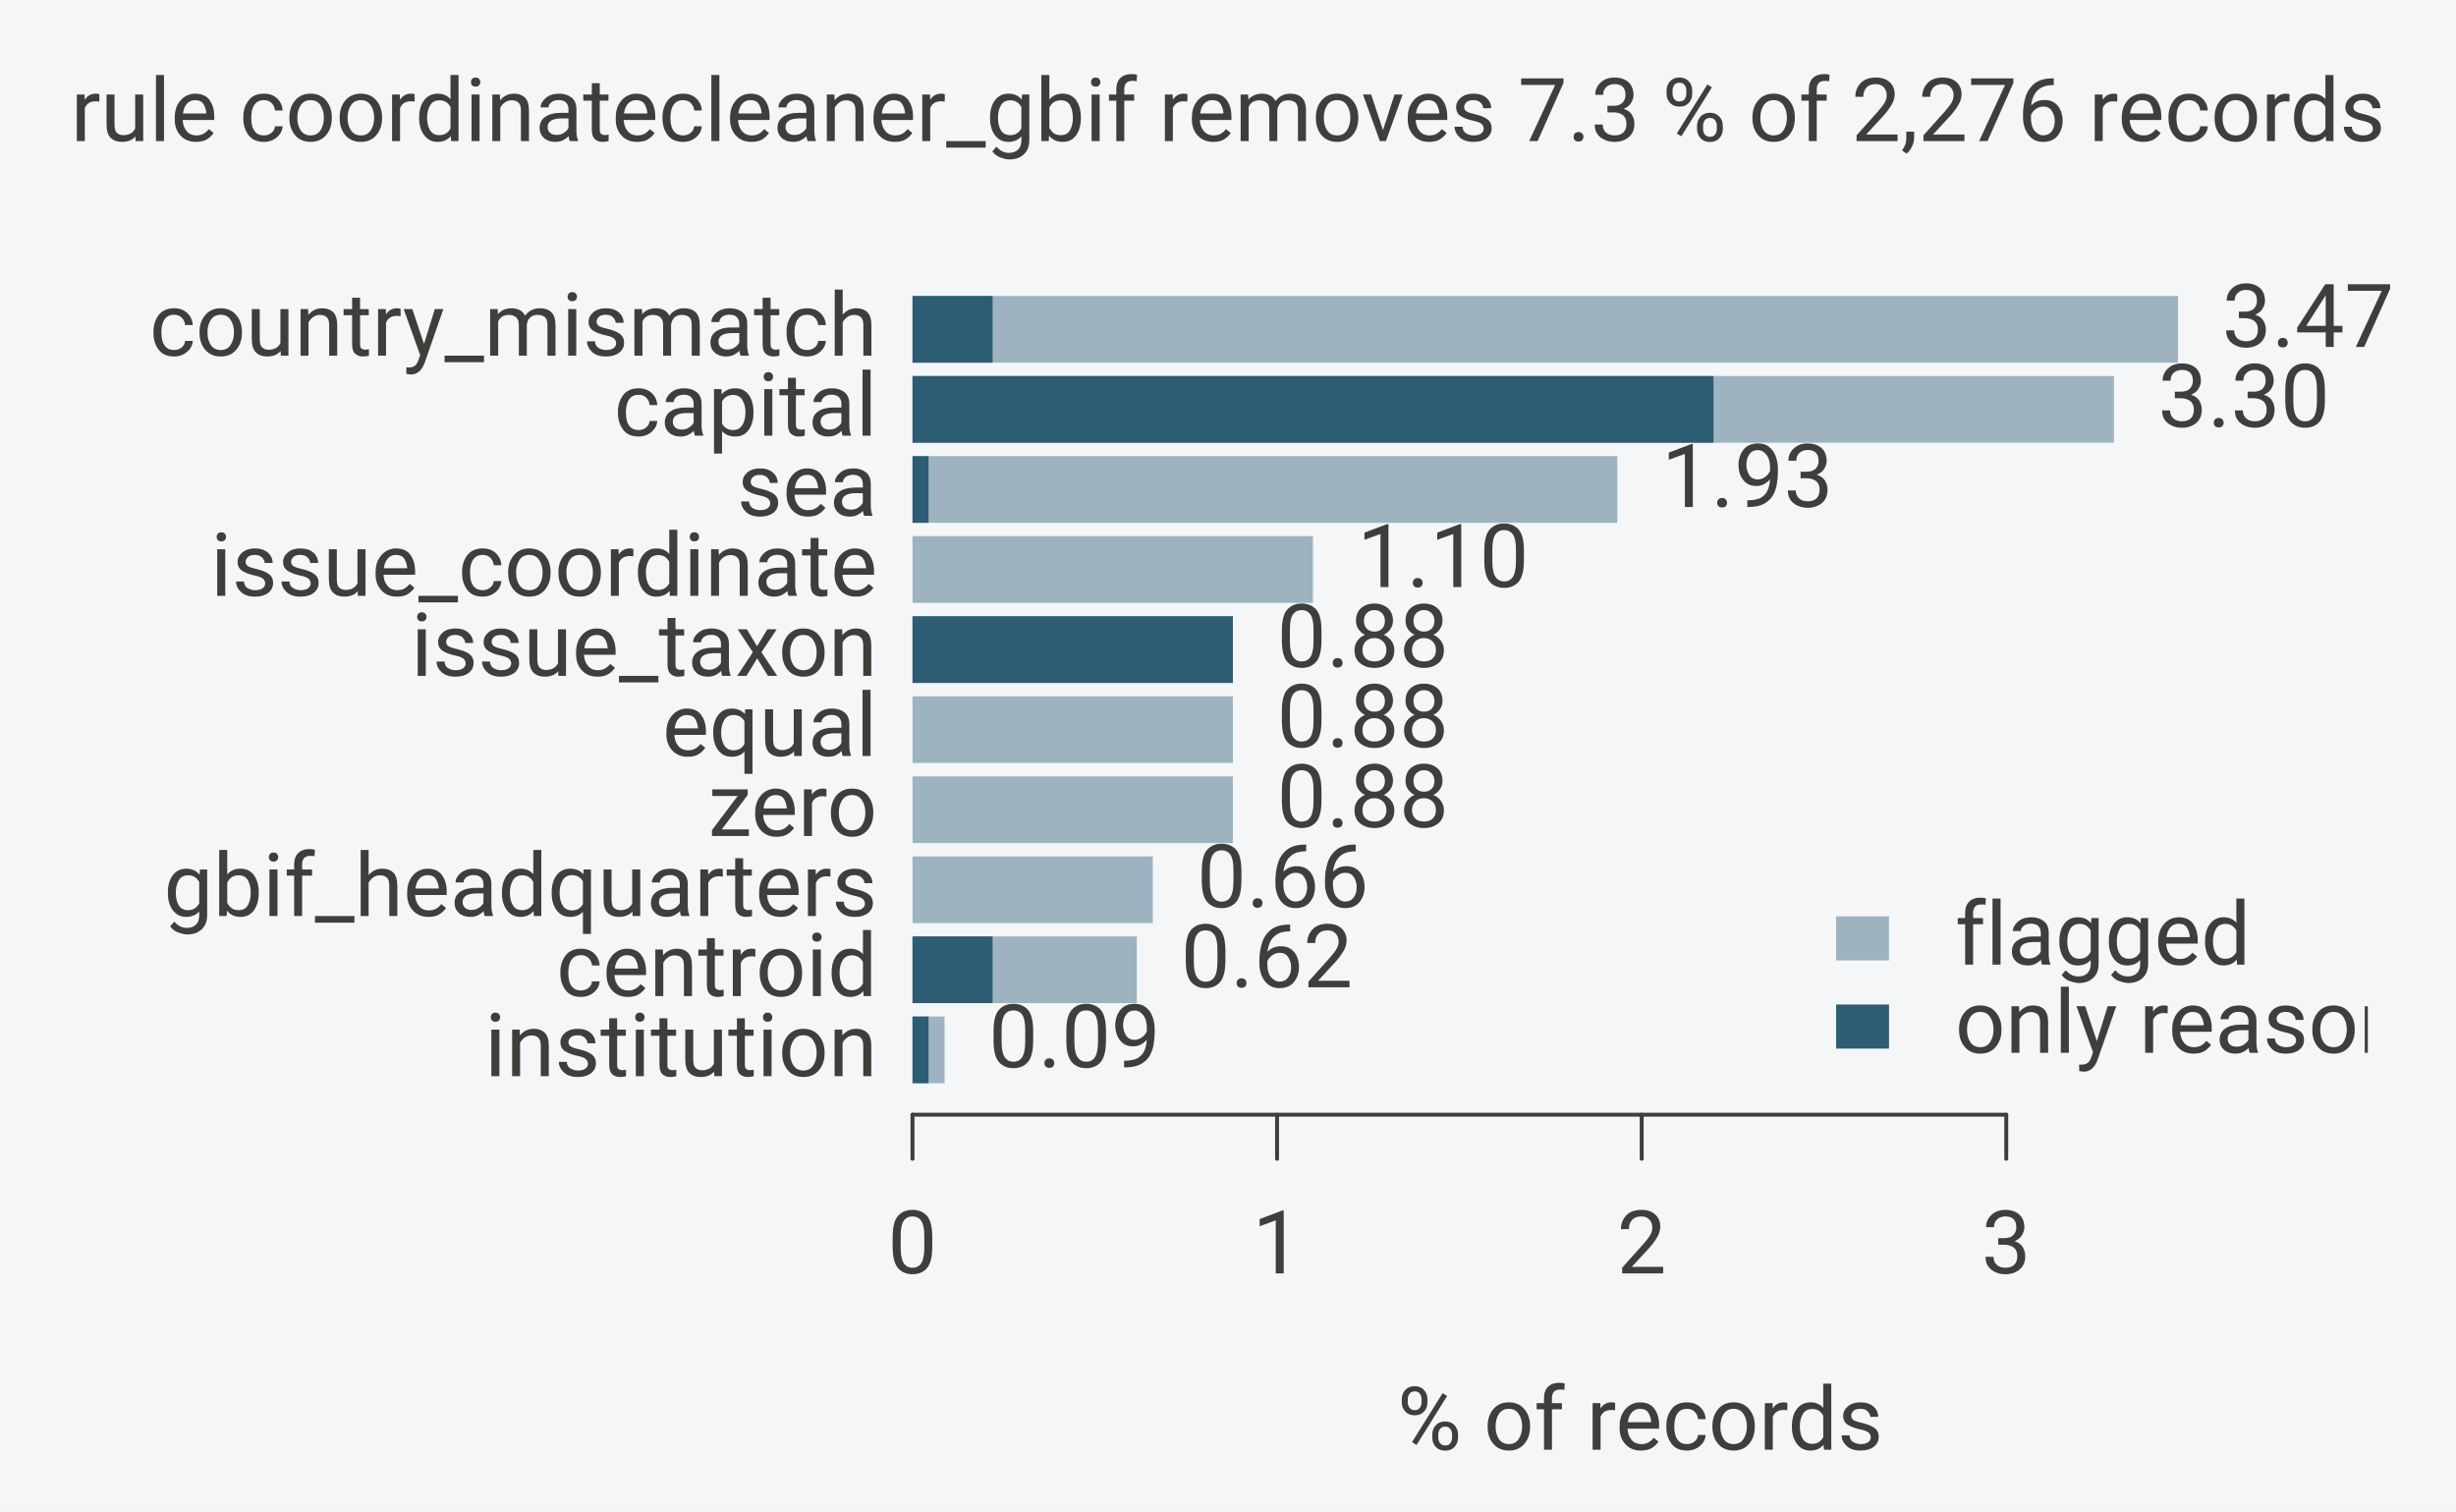
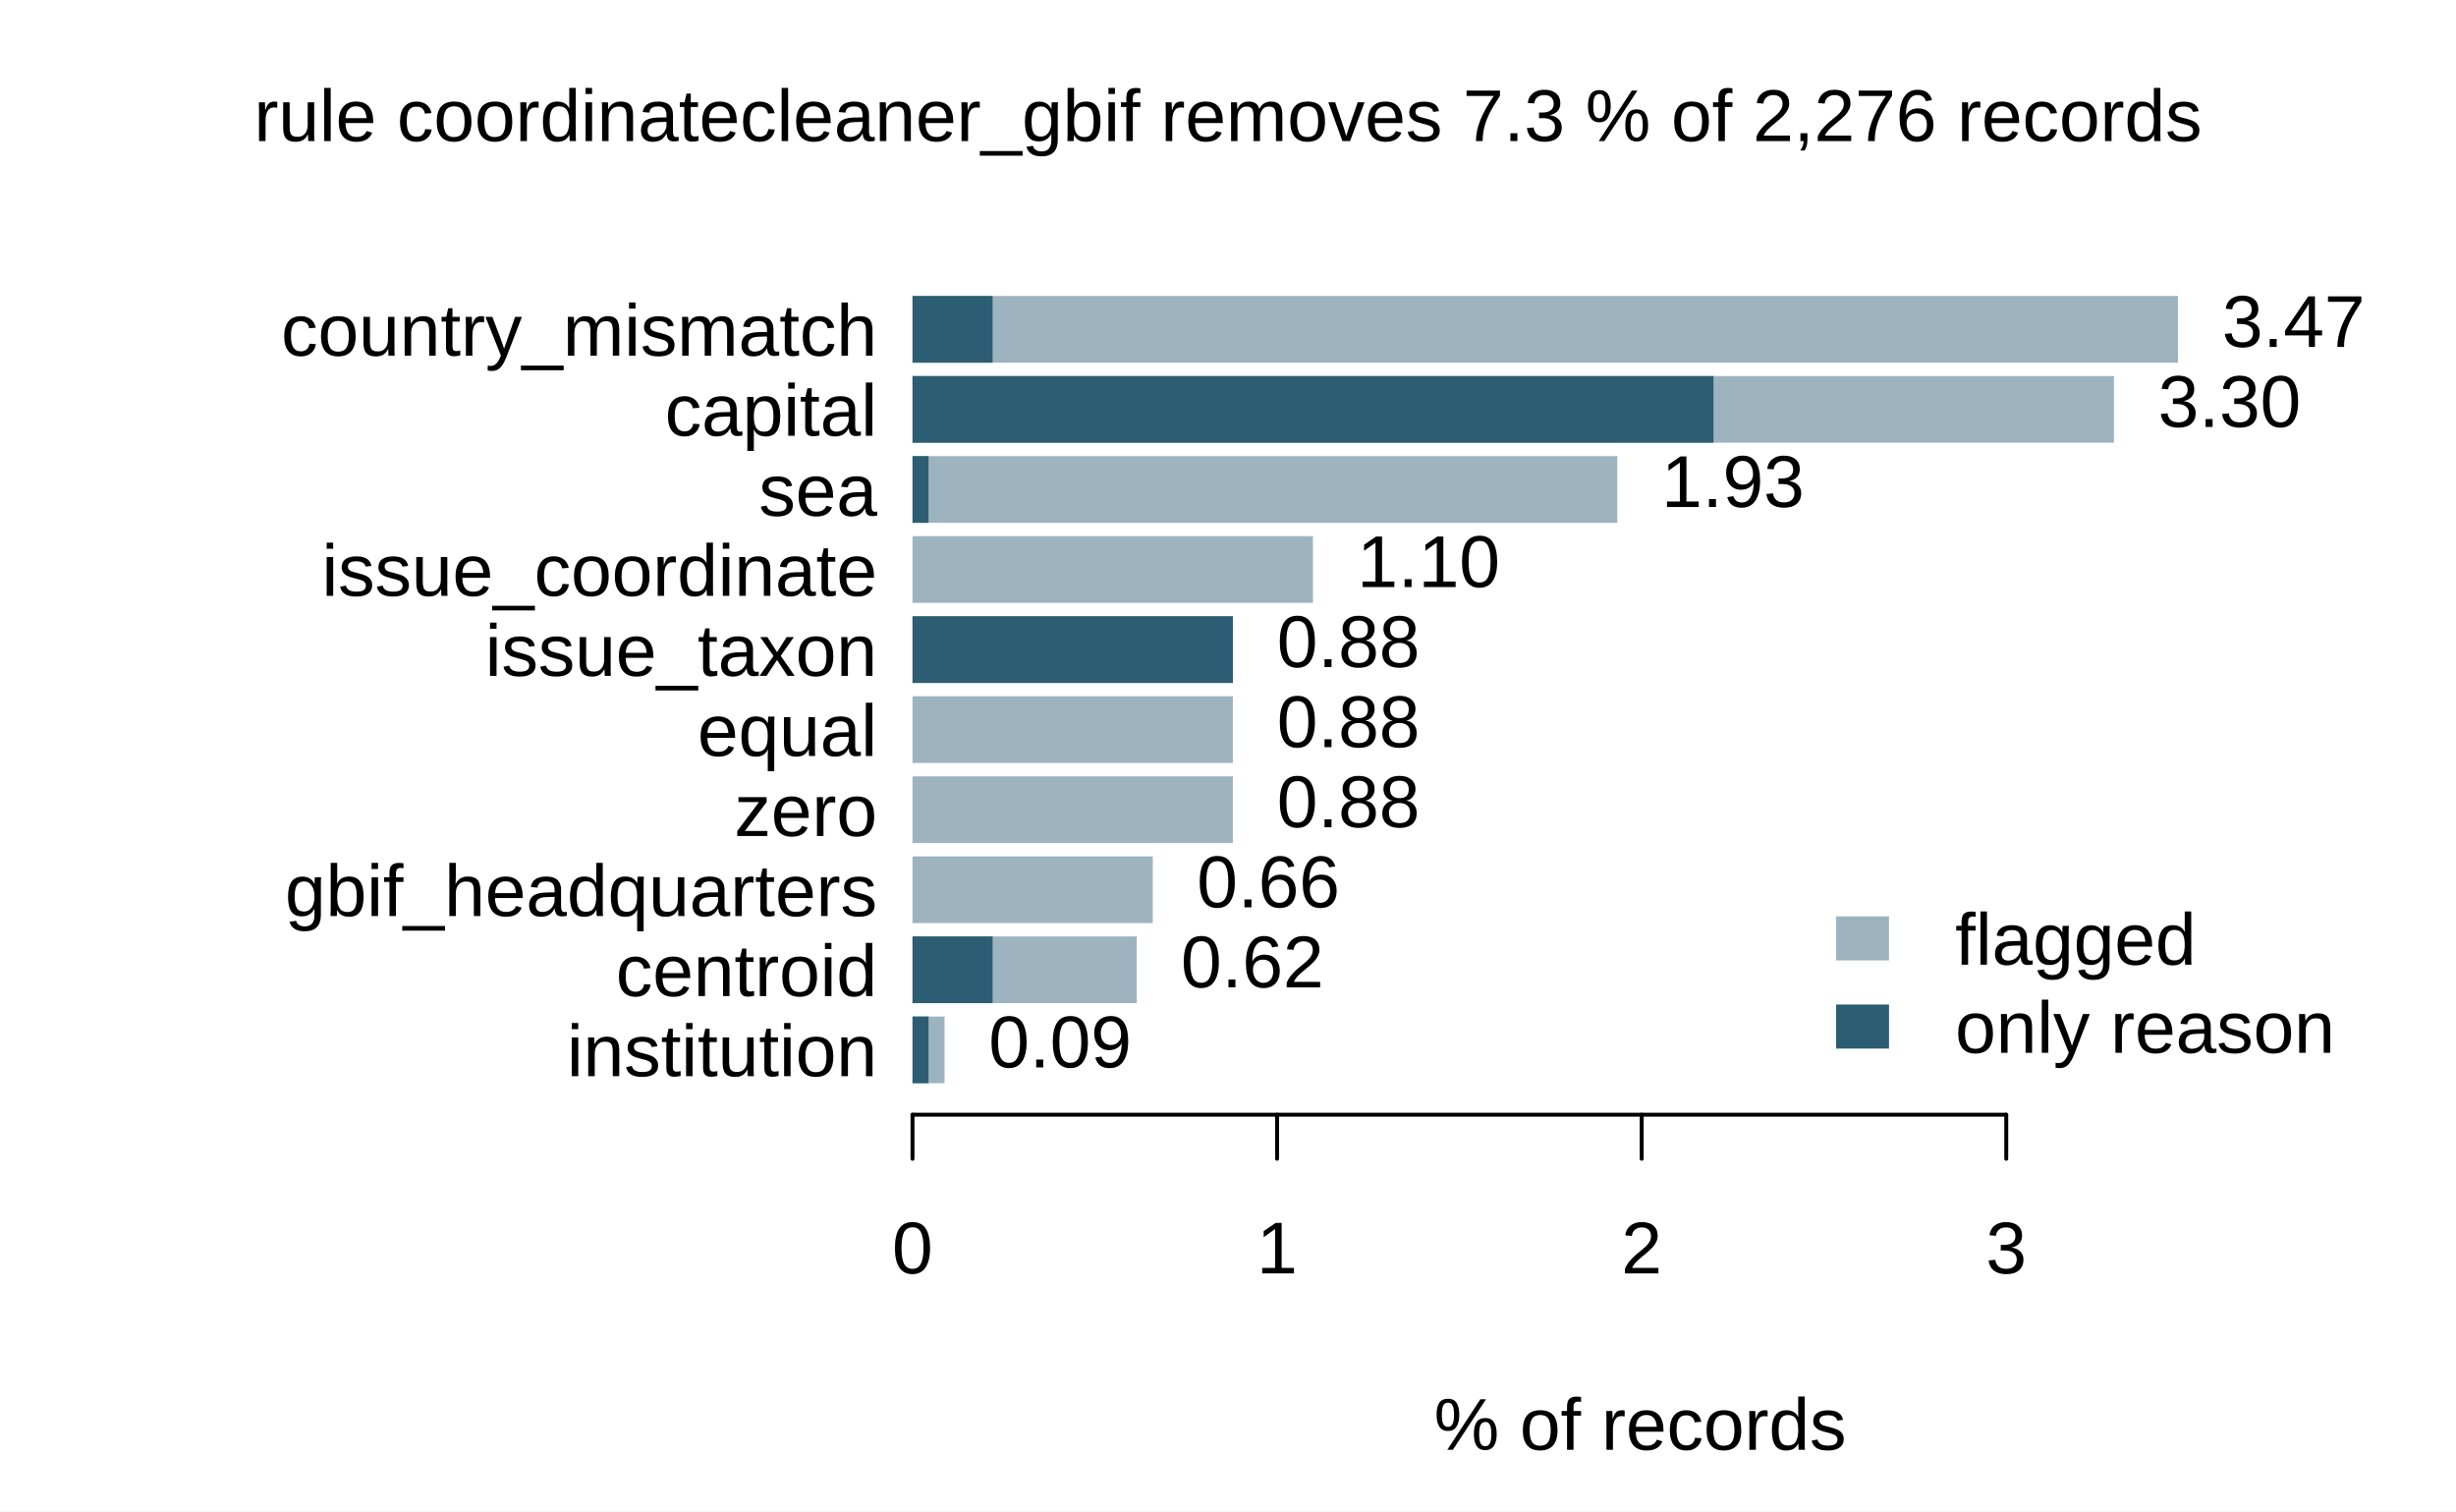
<svg xmlns="http://www.w3.org/2000/svg" width="468.00pt" height="288.00pt" viewBox="0 0 468.00 288.00">
  <g class="svglite">
    <defs>
      <style type="text/css">
-     /* theme-aware-processed */
-     .svglite line, .svglite polyline, .svglite polygon, .svglite path, .svglite circle {
+     .svglite line, .svglite polyline, .svglite polygon, .svglite path, .svglite rect, .svglite circle {
      fill: none;
-       stroke: #3E3F3A;
-       stroke-linecap: round;
-       stroke-linejoin: round;
-       stroke-miterlimit: 10.00;
-     }
-     .svglite &gt; g &gt; rect {
-       fill: none;
-       stroke: #3E3F3A;
+       stroke: #000000;
      stroke-linecap: round;
      stroke-linejoin: round;
      stroke-miterlimit: 10.00;
    }
    .svglite text {
      white-space: pre;
-       fill: #3E3F3A;
    }
    .svglite g.glyphgroup path {
      fill: inherit;
      stroke: none;
    }
  </style>
    </defs>
-     <rect class="svg-bg" width="100%" height="100%" style="stroke: none; fill: #F5F6F8;" />
+     <rect width="100%" height="100%" style="stroke: none; fill: #FFFFFF;" />
    <defs>
      <clipPath id="cpMC4wMHw0NjguMDB8MC4wMHwyODguMDA=">
        <rect x="0.00" y="0.00" width="468.00" height="288.00" />
      </clipPath>
    </defs>
    <g clip-path="url(#cpMC4wMHw0NjguMDB8MC4wMHwyODguMDA=)">
      <rect x="173.88" y="193.69" width="6.11" height="12.71" style="stroke-width: 0.75; stroke: none; fill: #9DB4C0;" />
      <rect x="173.88" y="178.43" width="42.74" height="12.71" style="stroke-width: 0.75; stroke: none; fill: #9DB4C0;" />
      <rect x="173.88" y="163.18" width="45.79" height="12.71" style="stroke-width: 0.75; stroke: none; fill: #9DB4C0;" />
      <rect x="173.88" y="147.93" width="61.05" height="12.71" style="stroke-width: 0.75; stroke: none; fill: #9DB4C0;" />
      <rect x="173.88" y="132.67" width="61.05" height="12.71" style="stroke-width: 0.75; stroke: none; fill: #9DB4C0;" />
      <rect x="173.88" y="117.42" width="61.05" height="12.71" style="stroke-width: 0.75; stroke: none; fill: #9DB4C0;" />
      <rect x="173.88" y="102.16" width="76.31" height="12.71" style="stroke-width: 0.75; stroke: none; fill: #9DB4C0;" />
      <rect x="173.88" y="86.91" width="134.31" height="12.71" style="stroke-width: 0.75; stroke: none; fill: #9DB4C0;" />
      <rect x="173.88" y="71.65" width="228.94" height="12.71" style="stroke-width: 0.75; stroke: none; fill: #9DB4C0;" />
      <rect x="173.88" y="56.40" width="241.15" height="12.71" style="stroke-width: 0.75; stroke: none; fill: #9DB4C0;" />
-       <text x="312.54" y="276.24" text-anchor="middle" style="font-size: 1.4em; font-family: &quot;Roboto&quot;, -apple-system, BlinkMacSystemFont, &quot;Segoe UI&quot;, system-ui, sans-serif;">% of records</text>
+       <text x="312.54" y="276.24" text-anchor="middle" style="font-size: 14.00px; font-family: &quot;Arial&quot;;" textLength="78.56px" lengthAdjust="spacingAndGlyphs">% of records</text>
      <line x1="173.88" y1="212.40" x2="382.30" y2="212.40" style="stroke-width: 0.75;" />
      <line x1="173.88" y1="212.40" x2="173.88" y2="220.80" style="stroke-width: 0.75;" />
      <line x1="243.35" y1="212.40" x2="243.35" y2="220.80" style="stroke-width: 0.75;" />
      <line x1="312.83" y1="212.40" x2="312.83" y2="220.80" style="stroke-width: 0.75;" />
      <line x1="382.30" y1="212.40" x2="382.30" y2="220.80" style="stroke-width: 0.75;" />
-       <text x="173.88" y="242.64" text-anchor="middle" style="font-size: 1.4em; font-family: &quot;Roboto&quot;, -apple-system, BlinkMacSystemFont, &quot;Segoe UI&quot;, system-ui, sans-serif;">0</text>
-       <text x="243.35" y="242.64" text-anchor="middle" style="font-size: 1.4em; font-family: &quot;Roboto&quot;, -apple-system, BlinkMacSystemFont, &quot;Segoe UI&quot;, system-ui, sans-serif;">1</text>
-       <text x="312.83" y="242.64" text-anchor="middle" style="font-size: 1.4em; font-family: &quot;Roboto&quot;, -apple-system, BlinkMacSystemFont, &quot;Segoe UI&quot;, system-ui, sans-serif;">2</text>
-       <text x="382.30" y="242.64" text-anchor="middle" style="font-size: 1.4em; font-family: &quot;Roboto&quot;, -apple-system, BlinkMacSystemFont, &quot;Segoe UI&quot;, system-ui, sans-serif;">3</text>
+       <text x="173.88" y="242.64" text-anchor="middle" style="font-size: 14.00px; font-family: &quot;Arial&quot;;" textLength="7.78px" lengthAdjust="spacingAndGlyphs">0</text>
+       <text x="243.35" y="242.64" text-anchor="middle" style="font-size: 14.00px; font-family: &quot;Arial&quot;;" textLength="7.78px" lengthAdjust="spacingAndGlyphs">1</text>
+       <text x="312.83" y="242.64" text-anchor="middle" style="font-size: 14.00px; font-family: &quot;Arial&quot;;" textLength="7.78px" lengthAdjust="spacingAndGlyphs">2</text>
+       <text x="382.30" y="242.64" text-anchor="middle" style="font-size: 14.00px; font-family: &quot;Arial&quot;;" textLength="7.78px" lengthAdjust="spacingAndGlyphs">3</text>
      <rect x="173.88" y="193.69" width="3.05" height="12.71" style="stroke-width: 0.75; stroke: none; fill: #2C5D73;" />
      <rect x="173.88" y="178.43" width="15.26" height="12.71" style="stroke-width: 0.75; stroke: none; fill: #2C5D73;" />
      <rect x="173.88" y="163.18" width="0.00" height="12.71" style="stroke-width: 0.75; stroke: none; fill: #2C5D73;" />
      <rect x="173.88" y="147.93" width="0.00" height="12.71" style="stroke-width: 0.75; stroke: none; fill: #2C5D73;" />
      <rect x="173.88" y="132.67" width="0.00" height="12.71" style="stroke-width: 0.75; stroke: none; fill: #2C5D73;" />
      <rect x="173.88" y="117.42" width="61.05" height="12.71" style="stroke-width: 0.75; stroke: none; fill: #2C5D73;" />
      <rect x="173.88" y="102.16" width="0.00" height="12.71" style="stroke-width: 0.75; stroke: none; fill: #2C5D73;" />
      <rect x="173.88" y="86.91" width="3.05" height="12.71" style="stroke-width: 0.75; stroke: none; fill: #2C5D73;" />
      <rect x="173.88" y="71.65" width="152.63" height="12.71" style="stroke-width: 0.75; stroke: none; fill: #2C5D73;" />
      <rect x="173.88" y="56.40" width="15.26" height="12.71" style="stroke-width: 0.75; stroke: none; fill: #2C5D73;" />
-       <text x="167.16" y="205.06" text-anchor="end" style="font-size: 1.4em; font-family: &quot;Roboto&quot;, -apple-system, BlinkMacSystemFont, &quot;Segoe UI&quot;, system-ui, sans-serif;">institution</text>
-       <text x="167.16" y="189.80" text-anchor="end" style="font-size: 1.4em; font-family: &quot;Roboto&quot;, -apple-system, BlinkMacSystemFont, &quot;Segoe UI&quot;, system-ui, sans-serif;">centroid</text>
-       <text x="167.16" y="174.55" text-anchor="end" style="font-size: 1.4em; font-family: &quot;Roboto&quot;, -apple-system, BlinkMacSystemFont, &quot;Segoe UI&quot;, system-ui, sans-serif;">gbif_headquarters</text>
-       <text x="167.16" y="159.29" text-anchor="end" style="font-size: 1.4em; font-family: &quot;Roboto&quot;, -apple-system, BlinkMacSystemFont, &quot;Segoe UI&quot;, system-ui, sans-serif;">zero</text>
-       <text x="167.16" y="144.04" text-anchor="end" style="font-size: 1.4em; font-family: &quot;Roboto&quot;, -apple-system, BlinkMacSystemFont, &quot;Segoe UI&quot;, system-ui, sans-serif;">equal</text>
-       <text x="167.16" y="128.78" text-anchor="end" style="font-size: 1.4em; font-family: &quot;Roboto&quot;, -apple-system, BlinkMacSystemFont, &quot;Segoe UI&quot;, system-ui, sans-serif;">issue_taxon</text>
-       <text x="167.16" y="113.53" text-anchor="end" style="font-size: 1.4em; font-family: &quot;Roboto&quot;, -apple-system, BlinkMacSystemFont, &quot;Segoe UI&quot;, system-ui, sans-serif;">issue_coordinate</text>
-       <text x="167.16" y="98.28" text-anchor="end" style="font-size: 1.4em; font-family: &quot;Roboto&quot;, -apple-system, BlinkMacSystemFont, &quot;Segoe UI&quot;, system-ui, sans-serif;">sea</text>
-       <text x="167.16" y="83.02" text-anchor="end" style="font-size: 1.4em; font-family: &quot;Roboto&quot;, -apple-system, BlinkMacSystemFont, &quot;Segoe UI&quot;, system-ui, sans-serif;">capital</text>
-       <text x="167.16" y="67.77" text-anchor="end" style="font-size: 1.4em; font-family: &quot;Roboto&quot;, -apple-system, BlinkMacSystemFont, &quot;Segoe UI&quot;, system-ui, sans-serif;">country_mismatch</text>
-       <text x="188.39" y="203.38" style="font-size: 1.4em; font-family: &quot;Roboto&quot;, -apple-system, BlinkMacSystemFont, &quot;Segoe UI&quot;, system-ui, sans-serif;">0.09</text>
-       <text x="225.02" y="188.13" style="font-size: 1.4em; font-family: &quot;Roboto&quot;, -apple-system, BlinkMacSystemFont, &quot;Segoe UI&quot;, system-ui, sans-serif;">0.62</text>
-       <text x="228.07" y="172.88" style="font-size: 1.4em; font-family: &quot;Roboto&quot;, -apple-system, BlinkMacSystemFont, &quot;Segoe UI&quot;, system-ui, sans-serif;">0.66</text>
-       <text x="243.33" y="157.62" style="font-size: 1.4em; font-family: &quot;Roboto&quot;, -apple-system, BlinkMacSystemFont, &quot;Segoe UI&quot;, system-ui, sans-serif;">0.88</text>
-       <text x="243.33" y="142.37" style="font-size: 1.4em; font-family: &quot;Roboto&quot;, -apple-system, BlinkMacSystemFont, &quot;Segoe UI&quot;, system-ui, sans-serif;">0.88</text>
-       <text x="243.33" y="127.11" style="font-size: 1.4em; font-family: &quot;Roboto&quot;, -apple-system, BlinkMacSystemFont, &quot;Segoe UI&quot;, system-ui, sans-serif;">0.88</text>
-       <text x="258.59" y="111.86" style="font-size: 1.4em; font-family: &quot;Roboto&quot;, -apple-system, BlinkMacSystemFont, &quot;Segoe UI&quot;, system-ui, sans-serif;">1.10</text>
-       <text x="316.59" y="96.60" style="font-size: 1.4em; font-family: &quot;Roboto&quot;, -apple-system, BlinkMacSystemFont, &quot;Segoe UI&quot;, system-ui, sans-serif;">1.93</text>
-       <text x="411.22" y="81.35" style="font-size: 1.4em; font-family: &quot;Roboto&quot;, -apple-system, BlinkMacSystemFont, &quot;Segoe UI&quot;, system-ui, sans-serif;">3.30</text>
-       <text x="423.43" y="66.10" style="font-size: 1.4em; font-family: &quot;Roboto&quot;, -apple-system, BlinkMacSystemFont, &quot;Segoe UI&quot;, system-ui, sans-serif;">3.47</text>
-       <text x="234.00" y="26.88" text-anchor="middle" style="font-size: 1.4em; font-family: &quot;Roboto&quot;, -apple-system, BlinkMacSystemFont, &quot;Segoe UI&quot;, system-ui, sans-serif;">rule coordinatecleaner_gbif removes 7.3 % of 2,276 records</text>
+       <text x="167.16" y="205.06" text-anchor="end" style="font-size: 14.00px; font-family: &quot;Arial&quot;;" textLength="59.12px" lengthAdjust="spacingAndGlyphs">institution</text>
+       <text x="167.16" y="189.80" text-anchor="end" style="font-size: 14.00px; font-family: &quot;Arial&quot;;" textLength="49.78px" lengthAdjust="spacingAndGlyphs">centroid</text>
+       <text x="167.16" y="174.55" text-anchor="end" style="font-size: 14.00px; font-family: &quot;Arial&quot;;" textLength="112.80px" lengthAdjust="spacingAndGlyphs">gbif_headquarters</text>
+       <text x="167.16" y="159.29" text-anchor="end" style="font-size: 14.00px; font-family: &quot;Arial&quot;;" textLength="27.22px" lengthAdjust="spacingAndGlyphs">zero</text>
+       <text x="167.16" y="144.04" text-anchor="end" style="font-size: 14.00px; font-family: &quot;Arial&quot;;" textLength="34.23px" lengthAdjust="spacingAndGlyphs">equal</text>
+       <text x="167.16" y="128.78" text-anchor="end" style="font-size: 14.00px; font-family: &quot;Arial&quot;;" textLength="74.69px" lengthAdjust="spacingAndGlyphs">issue_taxon</text>
+       <text x="167.16" y="113.53" text-anchor="end" style="font-size: 14.00px; font-family: &quot;Arial&quot;;" textLength="105.80px" lengthAdjust="spacingAndGlyphs">issue_coordinate</text>
+       <text x="167.16" y="98.28" text-anchor="end" style="font-size: 14.00px; font-family: &quot;Arial&quot;;" textLength="22.56px" lengthAdjust="spacingAndGlyphs">sea</text>
+       <text x="167.16" y="83.02" text-anchor="end" style="font-size: 14.00px; font-family: &quot;Arial&quot;;" textLength="40.45px" lengthAdjust="spacingAndGlyphs">capital</text>
+       <text x="167.16" y="67.77" text-anchor="end" style="font-size: 14.00px; font-family: &quot;Arial&quot;;" textLength="113.55px" lengthAdjust="spacingAndGlyphs">country_mismatch</text>
+       <text x="188.39" y="203.38" style="font-size: 14.00px; font-family: &quot;Arial&quot;;" textLength="27.23px" lengthAdjust="spacingAndGlyphs">0.09</text>
+       <text x="225.02" y="188.13" style="font-size: 14.00px; font-family: &quot;Arial&quot;;" textLength="27.23px" lengthAdjust="spacingAndGlyphs">0.62</text>
+       <text x="228.07" y="172.88" style="font-size: 14.00px; font-family: &quot;Arial&quot;;" textLength="27.23px" lengthAdjust="spacingAndGlyphs">0.66</text>
+       <text x="243.33" y="157.62" style="font-size: 14.00px; font-family: &quot;Arial&quot;;" textLength="27.23px" lengthAdjust="spacingAndGlyphs">0.88</text>
+       <text x="243.33" y="142.37" style="font-size: 14.00px; font-family: &quot;Arial&quot;;" textLength="27.23px" lengthAdjust="spacingAndGlyphs">0.88</text>
+       <text x="243.33" y="127.11" style="font-size: 14.00px; font-family: &quot;Arial&quot;;" textLength="27.23px" lengthAdjust="spacingAndGlyphs">0.88</text>
+       <text x="258.59" y="111.86" style="font-size: 14.00px; font-family: &quot;Arial&quot;;" textLength="27.23px" lengthAdjust="spacingAndGlyphs">1.10</text>
+       <text x="316.59" y="96.60" style="font-size: 14.00px; font-family: &quot;Arial&quot;;" textLength="27.23px" lengthAdjust="spacingAndGlyphs">1.93</text>
+       <text x="411.22" y="81.35" style="font-size: 14.00px; font-family: &quot;Arial&quot;;" textLength="27.23px" lengthAdjust="spacingAndGlyphs">3.30</text>
+       <text x="423.43" y="66.10" style="font-size: 14.00px; font-family: &quot;Arial&quot;;" textLength="27.23px" lengthAdjust="spacingAndGlyphs">3.47</text>
+       <text x="234.00" y="26.88" text-anchor="middle" style="font-size: 14.00px; font-family: &quot;Arial&quot;;" textLength="371.05px" lengthAdjust="spacingAndGlyphs">rule coordinatecleaner_gbif removes 7.3 % of 2,276 records</text>
    </g>
    <defs>
      <clipPath id="cpMTczLjg4fDQ1MS4yMHw1MC40MHwyMTIuNDA=">
        <rect x="173.88" y="50.40" width="277.32" height="162.00" />
      </clipPath>
    </defs>
    <g clip-path="url(#cpMTczLjg4fDQ1MS4yMHw1MC40MHwyMTIuNDA=)">
      <rect x="349.88" y="174.60" width="10.08" height="8.40" style="stroke-width: 0.75; stroke: none; fill: #9DB4C0;" />
      <rect x="349.88" y="191.40" width="10.08" height="8.40" style="stroke-width: 0.75; stroke: none; fill: #2C5D73;" />
-       <text x="372.56" y="183.81" style="font-size: 1.4em; font-family: &quot;Roboto&quot;, -apple-system, BlinkMacSystemFont, &quot;Segoe UI&quot;, system-ui, sans-serif;">flagged</text>
-       <text x="372.56" y="200.61" style="font-size: 1.4em; font-family: &quot;Roboto&quot;, -apple-system, BlinkMacSystemFont, &quot;Segoe UI&quot;, system-ui, sans-serif;">only reason</text>
+       <text x="372.56" y="183.81" style="font-size: 14.00px; font-family: &quot;Arial&quot;;" textLength="45.91px" lengthAdjust="spacingAndGlyphs">flagged</text>
+       <text x="372.56" y="200.61" style="font-size: 14.00px; font-family: &quot;Arial&quot;;" textLength="72.34px" lengthAdjust="spacingAndGlyphs">only reason</text>
    </g>
  </g>
</svg>
